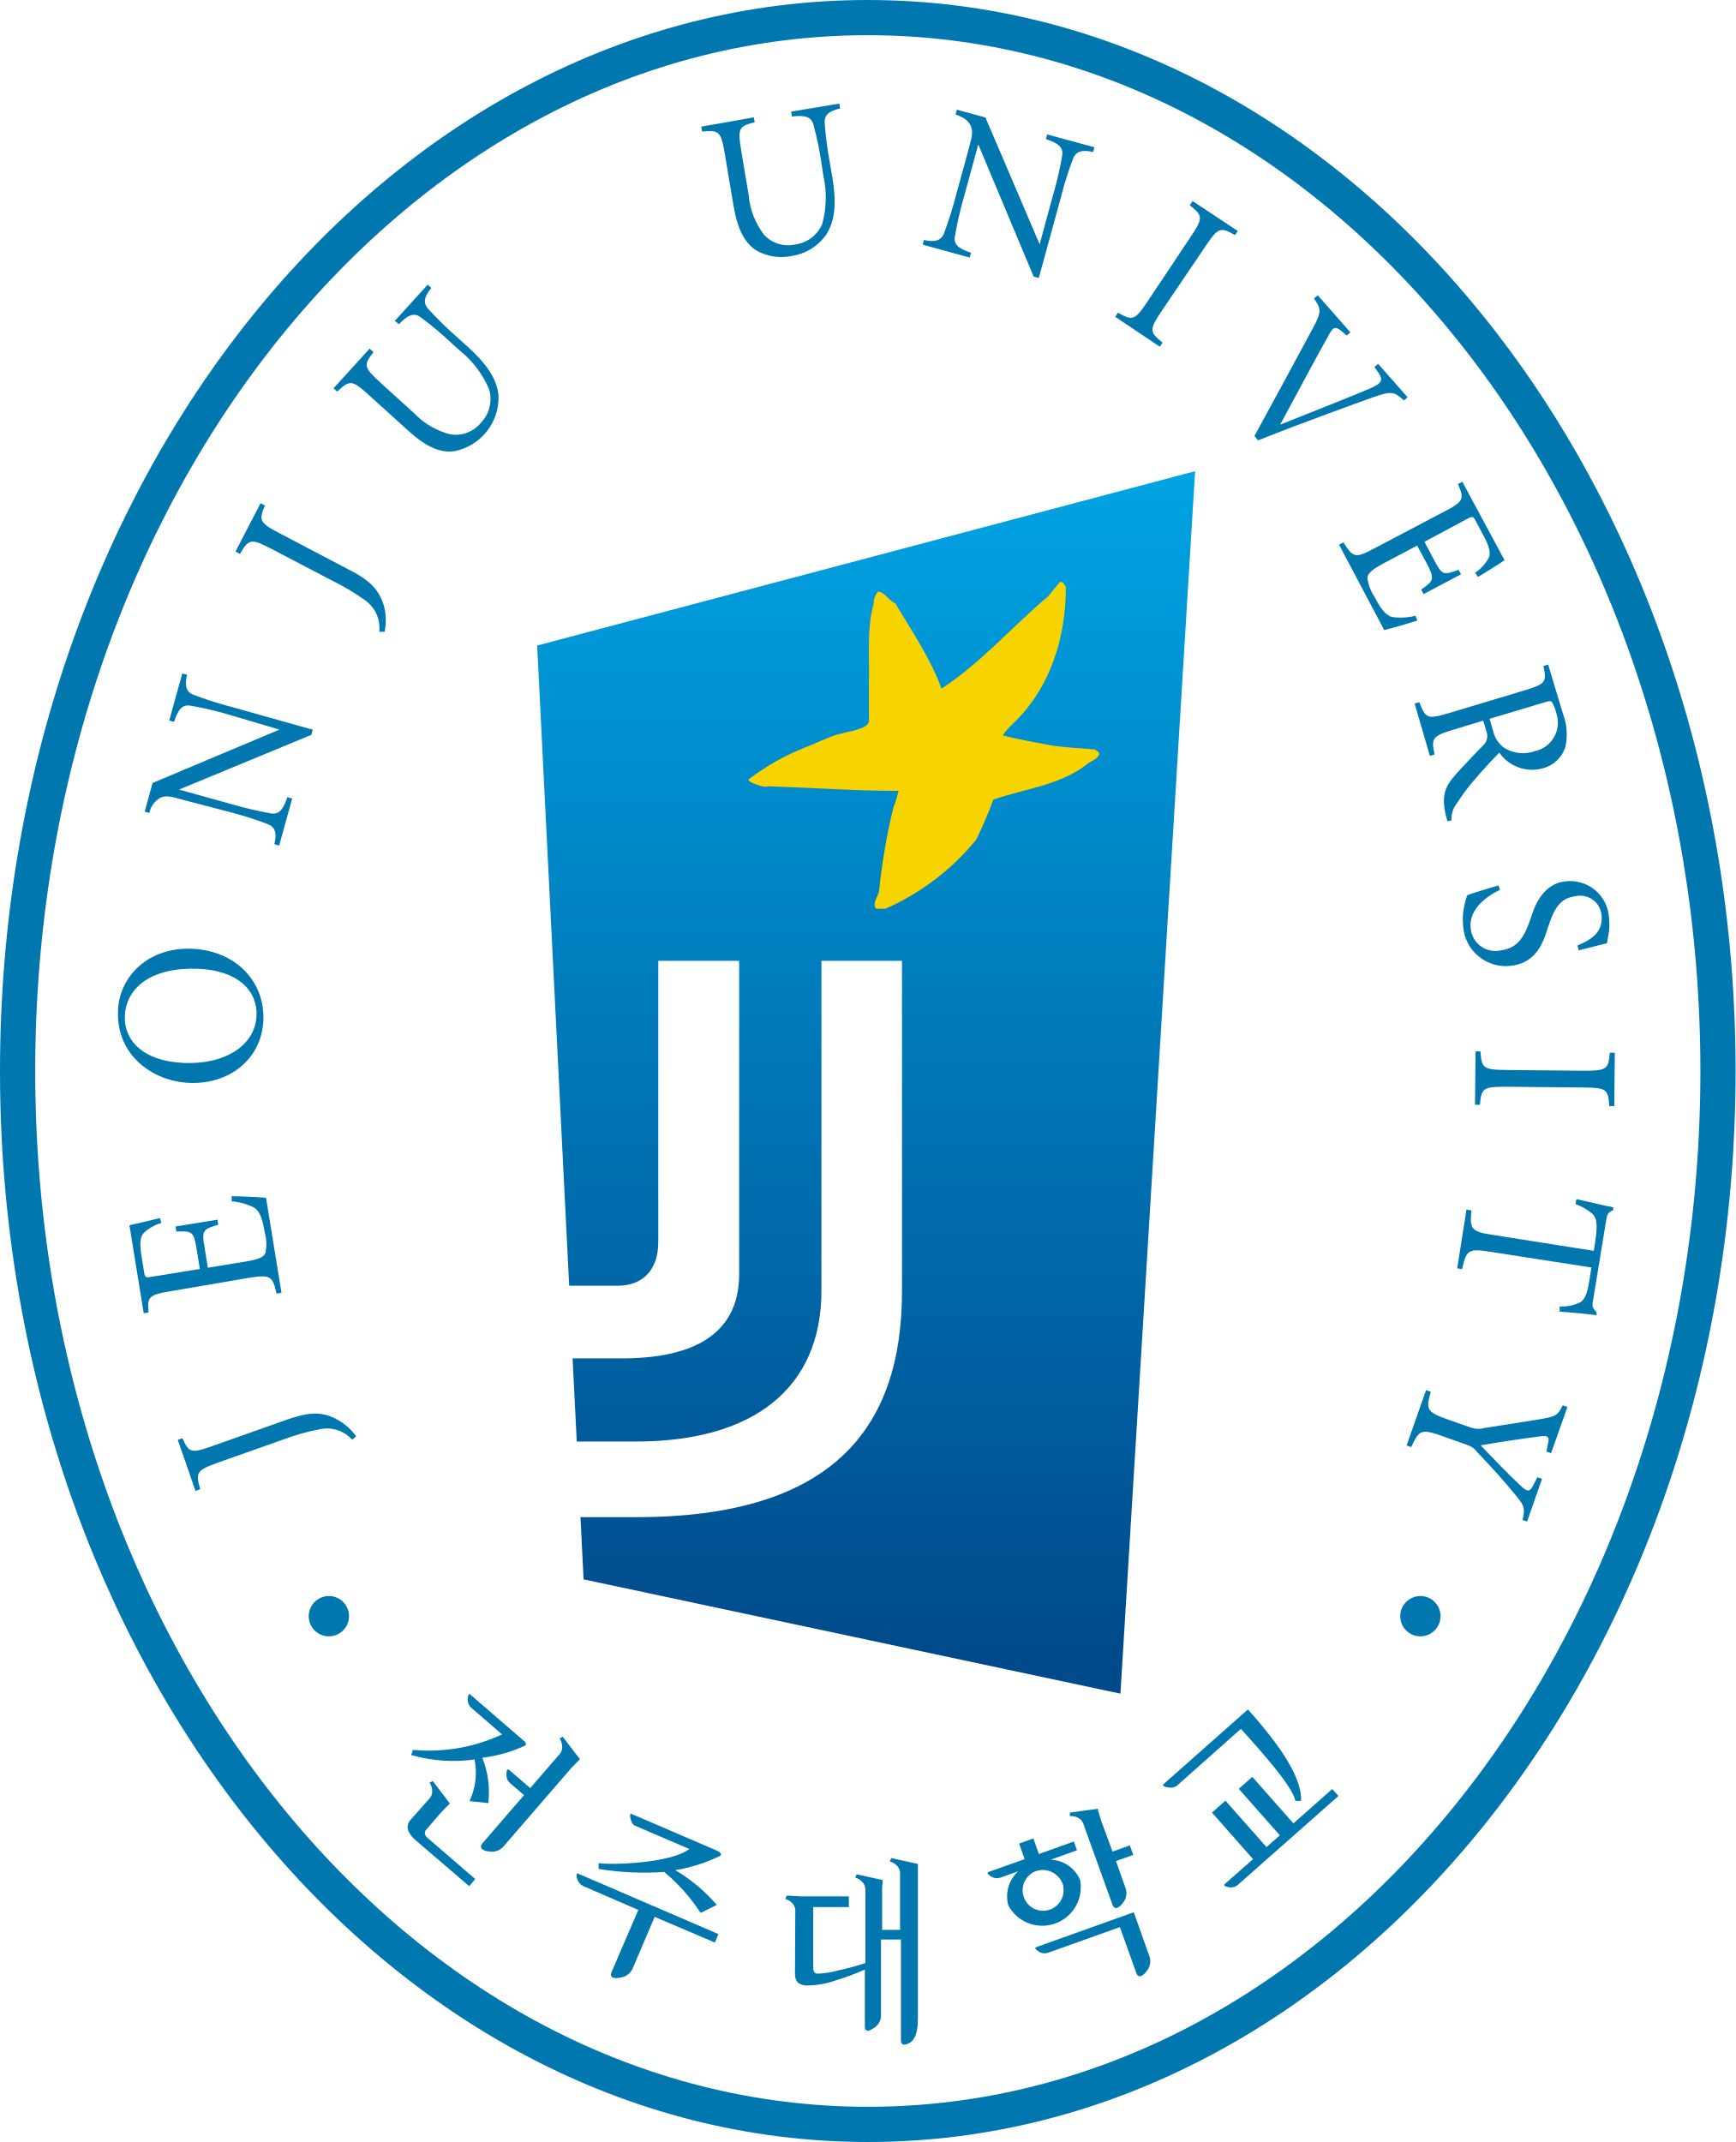
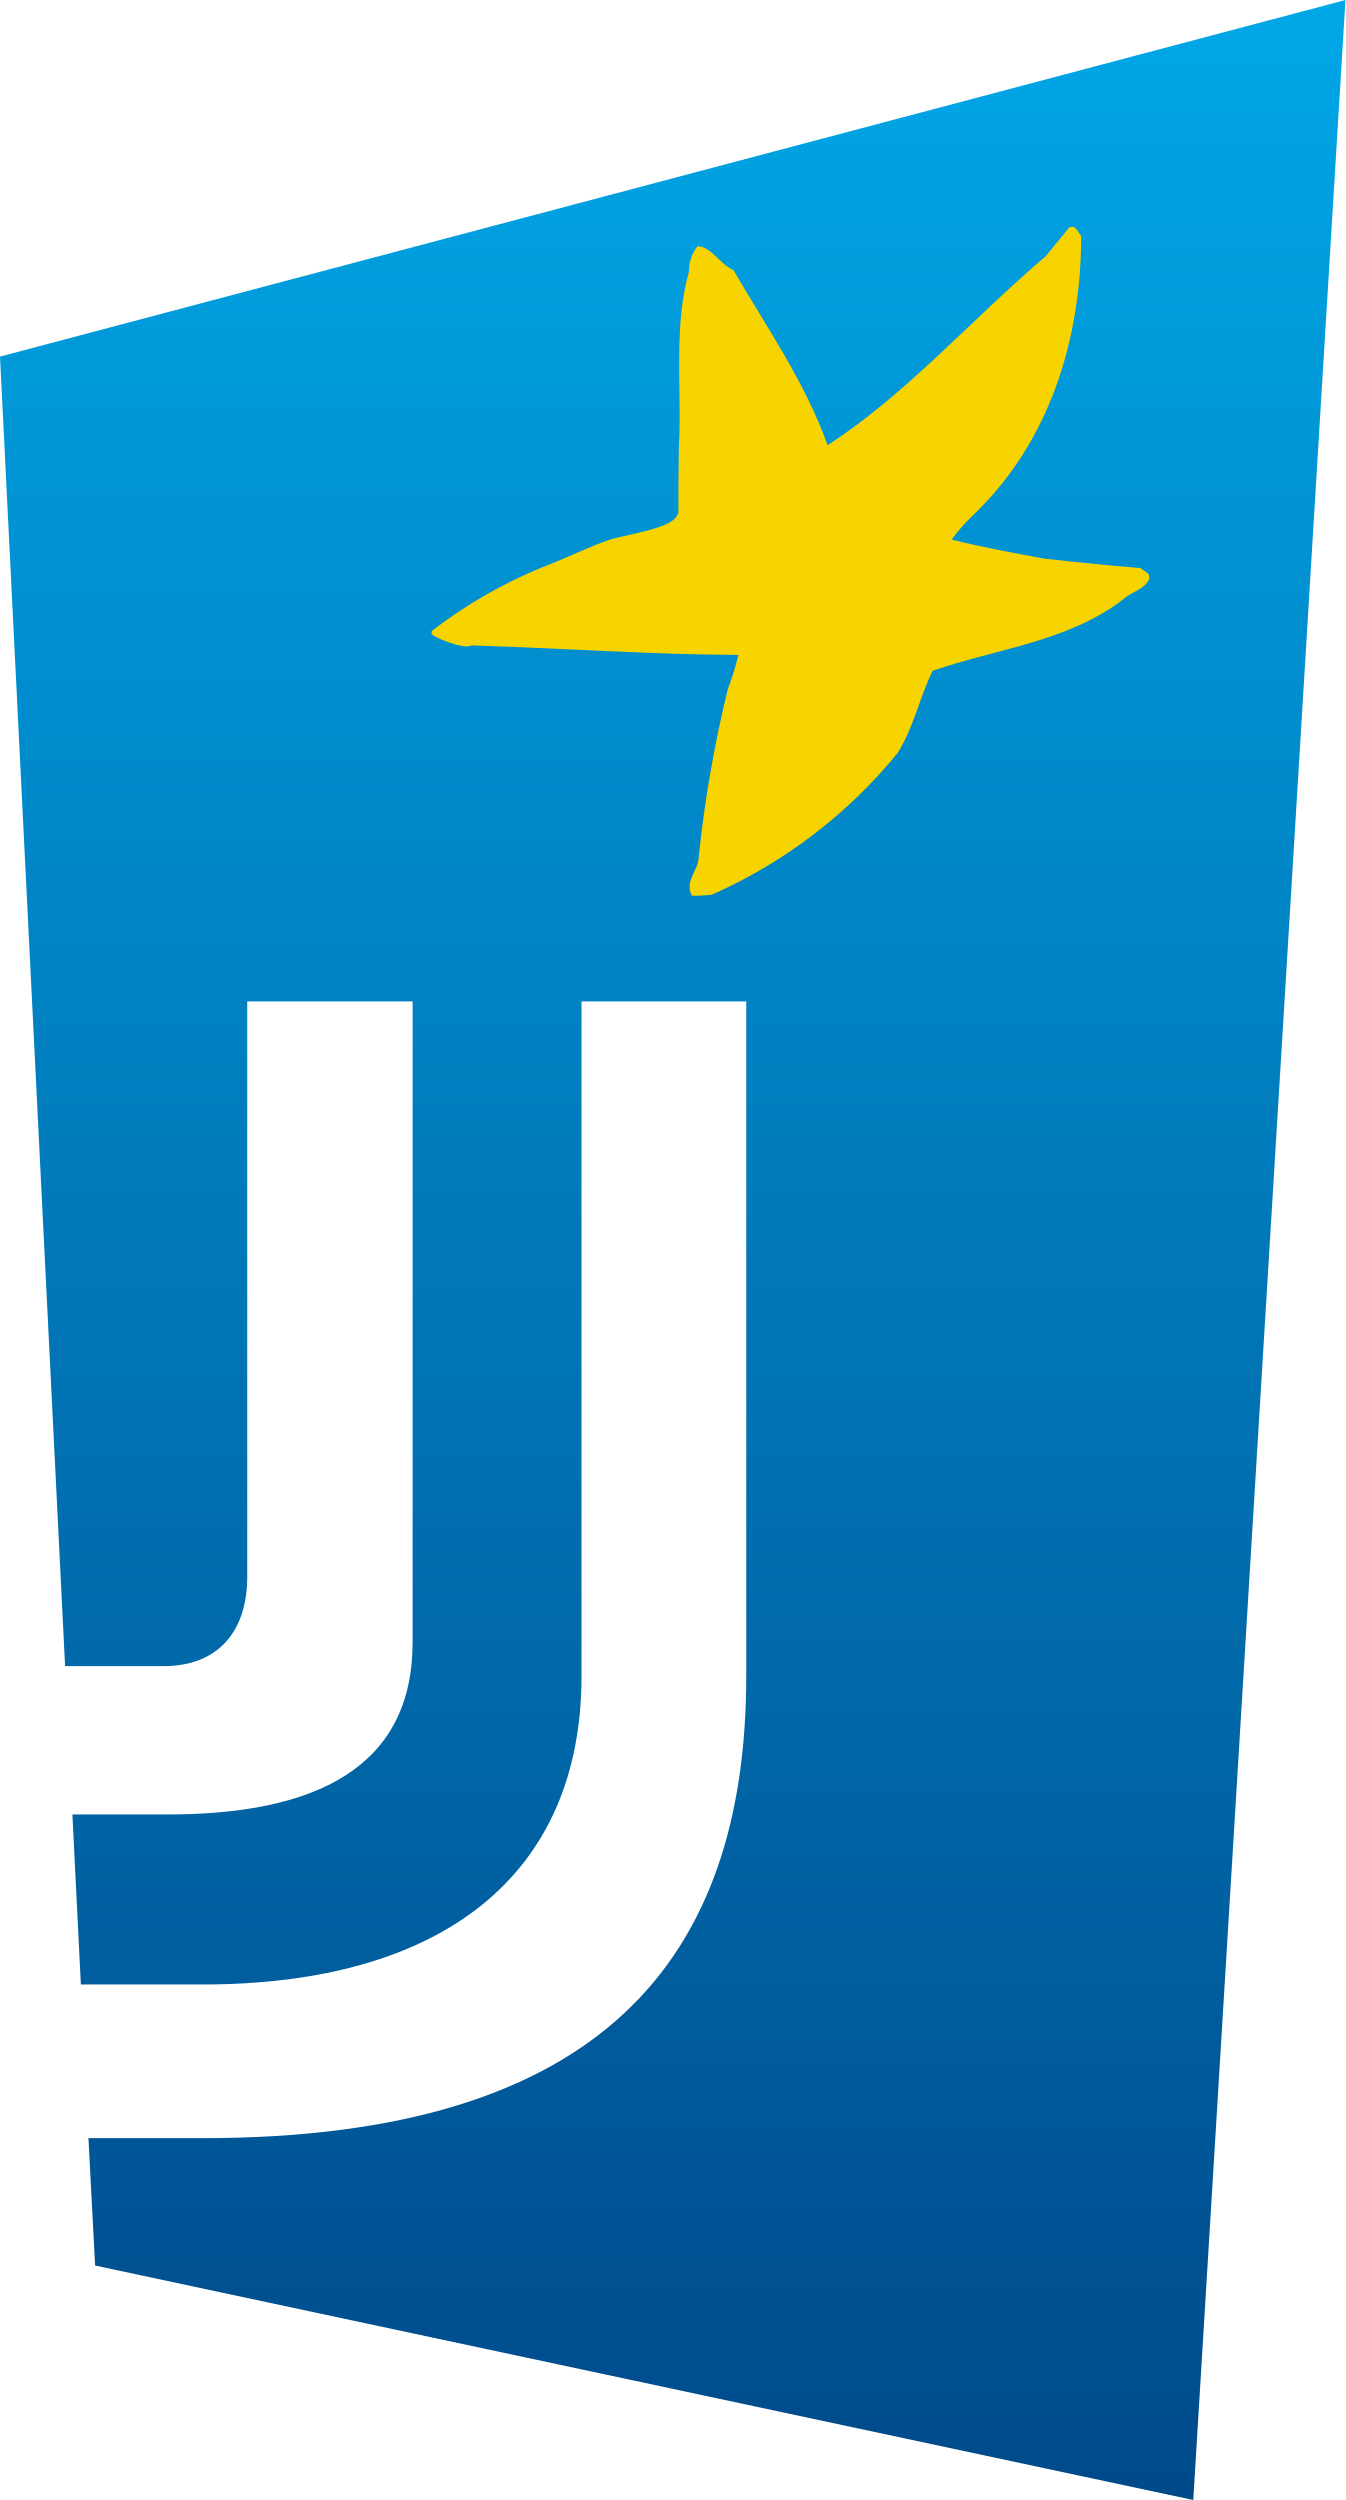
- <svg xmlns="http://www.w3.org/2000/svg" viewBox="0 0 162.62 200.75">
+ <svg xmlns="http://www.w3.org/2000/svg" viewBox="0 0 202.17 375.65">
  <defs>
-     <linearGradient id="a" x1="816.85" x2="816.85" y1="-888.24" y2="-635.57" gradientTransform="matrix(.48 0 0 .48 -306.91 461.33)" gradientUnits="userSpaceOnUse">
+     <linearGradient id="a" x1="778.09" x2="778.09" y1="-903.36" y2="-650.69" gradientTransform="matrix(1.56 0 0 1.56 -1111.1 1392.53)" gradientUnits="userSpaceOnUse">
      <stop offset="0" stop-color="#00abeb" />
      <stop offset="1" stop-color="#00498a" />
    </linearGradient>
  </defs>
-   <path d="m121.21 170.89-3.85-4.36-1.27 1.12 3.85 4.36-1.25 1.1-3.85-4.35-1.26 1.12 3.85 4.36-2.66 2.34c-.19.17.27.29.46.3a.94.94 0 0 0 .74-.2l9.46-8.36-.58-.65Z" style="fill:#0078af" />
-   <path d="M121.93 168.78h-.52c-.35-1.32-2.3-3.63-5.12-6.75l-6 5.33a1 1 0 0 1-.8.16c-.19 0-.64-.14-.45-.31l7.91-7c3.43 3.84 5.05 6.59 4.98 8.57ZM74.53 179.12a1 1 0 0 0-.32-.79 1.2 1.2 0 0 0-.62-.35l.13-.32c.24 0 1 .06 1.32.07h4.51v1h-3.34v5.65c0 .35.12.59.37.59a7.55 7.55 0 0 0 2-.31 21.45 21.45 0 0 0 2.52-.68v-6.83a1 1 0 0 0-.31-.79 1.21 1.21 0 0 0-.64-.38l.13-.32 2.44.54c0 .12 0 .32-.05.61a7.36 7.36 0 0 0 0 .77v3.29h1.68v-5.24a1 1 0 0 0-.31-.79 1.37 1.37 0 0 0-.65-.38l.13-.32 2.5.55v14.41c0 .49 0 1.82-.68 2.3-.23.16-.91.49-.91-.19v-9.44h-1.87v7a1.36 1.36 0 0 1-.71 1.32c-.23.17-.8.5-.8-.18v-5.32a23.18 23.18 0 0 1-2.69 1 8.42 8.42 0 0 1-2.57.49 1.53 1.53 0 0 1-1-.25 1.13 1.13 0 0 1-.29-.81ZM106.25 179.22l-9.15 3.27c-.24.08.15.37.31.45a1 1 0 0 0 .76.09l6.78-2.42 1.54 4.3c.23.64.76.11.93-.13a1.43 1.43 0 0 0 .27-1.51ZM100.63 172.59l-3.27 1.17-.52-1.46-1.33.48.51 1.46-3.4 1.21c-.23.08.15.37.32.45a1 1 0 0 0 .76.09l1.72-.61a3.16 3.16 0 0 0-.92 3.21 3.61 3.61 0 0 0 6.72-2.4 3.12 3.12 0 0 0-2.74-1.9l2.45-.88Zm-1 4.16a1.92 1.92 0 1 1-2.52-1.4 2 2 0 0 1 2.54 1.4ZM101.55 171a1 1 0 0 0-.56-.65 1.36 1.36 0 0 0-.73-.14v-.33l2.62-.36q0 .15.15.57c.08.28.15.52.23.73l1 2.71 1.62-.58.32.89-1.62.58.88 2.47a1.42 1.42 0 0 1-.27 1.5c-.17.24-.7.77-.93.13Z" style="fill:#0078af" />
-   <path d="M161 100.38c0 54.52-35.66 98.72-79.66 98.72S1.65 154.9 1.65 100.38 37.32 1.65 81.31 1.65 161 45.85 161 100.38Z" style="fill:none;stroke:#0078af;stroke-width:3.299px" />
-   <path d="m50.34 60.5 3 60h4.53c2.43 0 3.82-1.55 3.82-4.09V90.05h7.58v29.34c0 5.75-4.41 8-11.4 7.92h-4.21l.39 7.79h5.56c11 0 17.37-5 17.37-14.14V90.05h7.55V121c0 13-6.64 21.19-24.92 21.19H54.4l.29 5.83L105 158.73l7-114.57Z" style="fill:url(#a)" />
-   <path d="M99.89 55c0 4.73-1.43 9.44-4.93 12.79a7.77 7.77 0 0 0-1 1.13c1.33.35 2.81.61 4.24.88s2.89.29 4.42.44c.09.12.45.19.38.48-.17.48-.8.58-1.19.95-2.52 1.94-5.79 2.25-8.72 3.27a39.35 39.35 0 0 1-1.61 3.76A22.9 22.9 0 0 1 83 85.16a7.59 7.59 0 0 1-.92 0c-.37-.61.27-1.14.31-1.75a58.11 58.11 0 0 1 1.33-7.71 12 12 0 0 0 .49-1.58c-4.12 0-8-.29-12.22-.43-.37.21-1.82-.41-1.82-.54v-.12A22.19 22.19 0 0 1 75.58 70c.88-.35 1.75-.77 2.64-1.09.6-.22 2.79-.51 3.11-1.07l.1-.17v-3.49c.08-2.5-.23-5.21.44-7.57a1.86 1.86 0 0 1 .4-1.16c.63 0 1 .85 1.64 1.09 1.53 2.62 3.3 5.16 4.32 8 3.66-2.38 6.62-5.8 10-8.66l1.09-1.33c.4-.07.37.25.57.45Z" style="fill:#f7d300" />
-   <path d="M32.71 151.46a1.89 1.89 0 1 1-1.89-1.88 1.89 1.89 0 0 1 1.89 1.88ZM135 151.46a1.89 1.89 0 1 1-1.89-1.88 1.89 1.89 0 0 1 1.89 1.88ZM16.66 134.94l.43-.15c.62 1.36.8 1.46 2.86.72l6.68-2.37c2.08-.74 3.49-1 5.14 0a5.4 5.4 0 0 1 1.61 1.47l-.37.33a3.17 3.17 0 0 0-3-1 20.82 20.82 0 0 0-3.54 1l-6 2.12c-2.06.74-2.15.93-1.71 2.51l-.44.16ZM16.07 121c-2.16.35-2.27.53-2.15 2l-.45.08-1.34-8.25c.33-.07 1.76-.4 2.86-.67l.13.46a3.84 3.84 0 0 0-1.71 1c-.29.36-.33 1-.14 2.15l.23 1.43c.09.53.13.56.71.46l4.52-.73-.31-1.9c-.27-1.62-.39-1.66-1.89-1.61l-.08-.47 3.93-.64.07.47c-.72.22-1.1.34-1.28.62s-.15.7 0 1.51l.31 1.9 3.51-.57c1.13-.18 1.7-.39 1.88-.79a4.15 4.15 0 0 0-.07-2c-.18-1.07-.42-1.94-1-2.28a5.64 5.64 0 0 0-2.09-.58v-.48c.57 0 2.66.08 3.22.15l1.45 8.9-.46.08c-.39-1.68-.56-1.81-2.72-1.46ZM18.62 90.8c3.73.16 5.52 2.1 5.42 4.39-.12 2.78-2.93 4.59-6.8 4.43s-5.64-2.15-5.54-4.4c.12-2.73 2.59-4.61 6.92-4.42Zm-7.56 3.9c-.18 4.25 3.31 6.65 6.68 6.79 3.79.16 6.79-2.27 6.94-5.87s-2.55-6.52-6.68-6.7c-4-.17-6.8 2.48-6.94 5.78ZM29.31 68.39l-.13.48L16.78 74l4.93 1.37a35.16 35.16 0 0 0 3.72.87c.7.09 1.11-.33 1.5-1.53l.45.13-1.22 4.41-.45-.13c.25-1 .09-1.58-.56-1.86a32.94 32.94 0 0 0-3.64-1.16L17.3 75c-1.39-.39-1.71-.45-2.24-.25A2.08 2.08 0 0 0 14 76.19l-.44-.12.74-2.69 11.89-5L21.53 67a30.47 30.47 0 0 0-3.72-.87c-.7-.1-1.11.32-1.5 1.52l-.45-.12 1.22-4.41.45.12c-.25 1-.09 1.58.56 1.86a32.94 32.94 0 0 0 3.64 1.16ZM24.42 47.16l.41.22c-.59 1.37-.53 1.62 1.41 2.62l6.27 3.29c2 1 3.09 1.9 3.53 3.74a5.33 5.33 0 0 1 0 2.18h-.5a3.17 3.17 0 0 0-1.28-2.92 21.66 21.66 0 0 0-3.16-1.89l-5.62-2.94c-1.94-1-2.13-1-3 .45l-.41-.22ZM34.64 32.67 35 33c-.94 1.21-.94 1.41.68 2.89l3.11 2.82a7.15 7.15 0 0 0 3.42 2 3.07 3.07 0 0 0 2.87-1.1 3.21 3.21 0 0 0 .77-3.09 9.21 9.21 0 0 0-2.72-3.63l-.81-.73a30.87 30.87 0 0 0-2.94-2.46c-.58-.4-1.13-.21-2 .68l-.38-.31 3.08-3.39.34.31c-.67.8-.78 1.37-.33 1.92a35.26 35.26 0 0 0 2.74 2.69l1 .9c1.73 1.57 2.72 2.93 2.89 4.58a5.13 5.13 0 0 1-4.16 5.21c-1.32.17-2.64-.41-4.33-1.95l-3.63-3.29c-1.62-1.47-1.82-1.45-3-.35l-.34-.31ZM70.65 11l.07.46c-1.48.37-1.61.53-1.25 2.69l.69 4.14A7.1 7.1 0 0 0 71.6 22a3.06 3.06 0 0 0 2.93.91A3.18 3.18 0 0 0 77.05 21a9.27 9.27 0 0 0 .11-4.53L77 15.4a31.32 31.32 0 0 0-.78-3.76c-.21-.68-.76-.87-2-.72l-.08-.46 4.51-.75.08.46c-1 .21-1.47.59-1.45 1.3a34.3 34.3 0 0 0 .49 3.8L78 16.6c.38 2.3.31 4-.57 5.39a4.84 4.84 0 0 1-3.24 2 4.74 4.74 0 0 1-3.26-.49c-1.14-.69-1.81-2-2.19-4.22l-.81-4.83c-.36-2.15-.53-2.27-2.13-2.12l-.08-.46ZM97.35 26.05l-.48-.13-5.19-12.38-1.35 4.93a33.63 33.63 0 0 0-.85 3.72c-.1.71.32 1.11 1.52 1.5l-.12.45-4.41-1.21.12-.44c1 .23 1.58.07 1.86-.58a35.5 35.5 0 0 0 1.15-3.64l1.15-4.2c.38-1.39.44-1.71.23-2.24s-.68-.84-1.43-1.1l.12-.45 2.68.73 5.08 11.88 1.26-4.63a31.73 31.73 0 0 0 .86-3.72c.09-.7-.33-1.11-1.53-1.5l.12-.44 4.42 1.2-.12.45c-1-.24-1.58-.08-1.86.57a31.53 31.53 0 0 0-1.15 3.64ZM108.89 29.11c-1.22 1.82-1.17 2 .06 3l-.26.38-4.18-2.8.26-.38c1.36.77 1.57.74 2.79-1.08l4-6c1.22-1.82 1.17-2-.06-3l.26-.39 4.24 2.81-.26.38c-1.36-.77-1.57-.74-2.79 1.08ZM117.56 40.86c1.84-3.35 4.34-8 5.47-10.09.85-1.56.78-1.85.11-2.79l.35-.31 3.06 3.48-.35.3-.46-.4c-.54-.46-.77-.42-1.1.15-.78 1.36-2.78 5.08-4.67 8.6 2.73-1.09 7.24-2.87 8.49-3.42 1.1-.48 1.17-.8.68-1.51l-.34-.47.35-.3 2.76 3.13-.34.3c-.95-.86-1.17-.9-3-.26-.64.23-6.67 2.4-10.67 4ZM135.25 48c1.94-1 2-1.23 1.38-2.63l.41-.22 3.96 7.36c-.29.18-1.54 1-2.49 1.56l-.27-.39a3.91 3.91 0 0 0 1.31-1.47c.16-.43 0-1.05-.56-2.08l-.68-1.28c-.25-.47-.3-.49-.82-.22l-4 2.15.9 1.7c.77 1.45.9 1.44 2.3.92l.23.42-3.51 1.86-.23-.42c.61-.43.94-.67 1-1s-.08-.71-.46-1.43l-.91-1.7-3.14 1.66c-1 .54-1.49.92-1.53 1.35a4.18 4.18 0 0 0 .7 1.84c.51 1 1 1.7 1.64 1.85a5.86 5.86 0 0 0 2.17-.12l.17.45c-.54.18-2.55.77-3.1.89l-4.23-8 .41-.22c.91 1.46 1.11 1.53 3 .51ZM144.86 65.79c.38-.12.49-.09.57 0a3.24 3.24 0 0 1 .4 1 2.73 2.73 0 0 1-2 3.61 3.31 3.31 0 0 1-2.85-.3 2.68 2.68 0 0 1-1.07-1.67l-.32-1.06ZM139 67.54l.3 1a1.21 1.21 0 0 1-.35 1.36c-.75.78-1.94 2-2.63 2.8-.85 1-1.33 1.86-.75 4l.07.26.38-.07a2.4 2.4 0 0 1 .55-1.66 18.08 18.08 0 0 1 1.68-2.23c.68-.81 1.78-2 2.26-2.46A3.73 3.73 0 0 0 144.6 72a3 3 0 0 0 2.1-2 5.42 5.42 0 0 0-.22-3.08l-1.4-4.64-.44.14c.33 1.49.24 1.68-1.86 2.31l-6.92 2.08c-2.1.63-2.27.53-2.85-1l-.44.13 1.43 4.9.44-.13c-.33-1.53-.24-1.72 1.85-2.35ZM140.56 83.4c-.89.42-3 1.66-2.73 3.66a2.32 2.32 0 0 0 2.86 2c1.69-.21 2.23-1.53 2.7-2.82.24-.66.86-3.33 3.25-3.63a3.65 3.65 0 0 1 4.15 3.44 5.21 5.21 0 0 1-.06 1.6 6.24 6.24 0 0 0-.13.75c-.69.16-1.47.37-2.65.67l-.12-.46c1.14-.47 2.47-1.17 2.25-2.9a2 2 0 0 0-2.46-1.71c-1.48.18-2 1.27-2.51 2.79-.42 1.32-1 3.41-3.46 3.72a4 4 0 0 1-4.53-3.71 6 6 0 0 1 .08-1.8 9.19 9.19 0 0 1 .29-1.09c.5-.22 1.88-.6 2.94-.93ZM141.16 101.85c-2.19 0-2.33.13-2.47 1.69h-.46l.05-5h.46c.11 1.56.24 1.72 2.43 1.74l7.23.07c2.19 0 2.33-.13 2.46-1.69h.47l-.05 5h-.47c-.1-1.57-.24-1.72-2.43-1.74ZM139.75 117.33c-2.16-.34-2.32-.21-2.73 1.61l-.46-.07.87-5.5.46.07c-.17 1.79 0 2 2.11 2.31l9.36 1.48.14-.89c.26-1.67.09-2.22-.24-2.56a5.29 5.29 0 0 0-1.61-.93l.08-.47c1.2.26 2.45.58 3.45.77v.27c-.5.21-.57.39-.65.9l-1.26 7.68c-.08.49 0 .6.35 1v.26c-.83-.11-2.3-.25-3.46-.34v-.48a3.86 3.86 0 0 0 1.94-.39c.42-.26.65-.82.84-2l.2-1.26ZM135.25 134.62c-2.06-.73-2.25-.63-3 1l-.43-.15 1.82-5.18.44.15c-.47 1.7-.39 1.89 1.67 2.62l2.16.76a2.19 2.19 0 0 0 1.28 0c1.76-.29 3.37-.51 5-.79s1.76-.33 2.26-1.32l.44.15-1.53 4.33-.44-.15.18-.87c.08-.47 0-.66-.74-.56-1.87.25-3.74.52-5.6.85 1.25 1.29 2.52 2.65 3.83 3.86.58.55.82.47 1.13-.18l.35-.69.44.15-1.4 4-.43-.15c.31-1.25.09-1.43-.89-2.62s-2.1-2.42-3.35-3.73a1.77 1.77 0 0 0-.91-.67ZM44.07 158.81c-.2-.16-.25.31-.24.5a1 1 0 0 0 .3.71l2.92 2.53A16.21 16.21 0 0 1 38.7 164l-.17.48a14.33 14.33 0 0 0 5.94.42 6.2 6.2 0 0 1-.47 3.9l1.76.19a8.72 8.72 0 0 0-.56-4.25 13.35 13.35 0 0 0 3.92-1.1c.29-.14.16-.3 0-.46Z" style="fill:#0078af" />
-   <path d="M52.4 164.45a1 1 0 0 0 .28-.81 1.41 1.41 0 0 0-.24-.71l.3-.16 1.61 2.11q-.12.1-.42.42a6.53 6.53 0 0 0-.53.56L47.23 173a1.45 1.45 0 0 1-1.45.51c-.29 0-1-.23-.57-.75l3.9-4.52-1.36-1.17a1 1 0 0 1-.29-.71c0-.19 0-.66.23-.5l2 1.72 1.43-1.65ZM40.21 168.6a1 1 0 0 0 .29-.81 1.33 1.33 0 0 0-.25-.71l.31-.16 1.6 2.11-.42.42c-.21.2-.38.39-.53.56l-1.27 1.47a.44.44 0 0 0-.12.39.63.63 0 0 0 .18.32l4.54 3.92-.57.66-4.97-4.26a2.6 2.6 0 0 1-.73-.91 1 1 0 0 1 .23-1.07ZM64.61 173.29c-1.84 1.37-7.39 1.51-8.51 1.32v.55a26.74 26.74 0 0 0 6.15.28 17.4 17.4 0 0 1 3.41 3.84l1.51-.75a15.48 15.48 0 0 0-3.89-3.26 15 15 0 0 0 4.21-1.34c.25-.21-.18-.44-.4-.53l-7.91-3.4c-.2-.09-.13.33-.08.49s.13.49.4.61ZM67.32 181.26l-13.14-5.66c-.23-.13-.14.37-.06.56a1 1 0 0 0 .53.6l5.17 2.24-2.5 5.8c-.29.67.47.62.76.55a1.48 1.48 0 0 0 1.27-1l2-4.7 5.65 2.41Z" style="fill:#0078af" />
+   <path d="m0 53.58 9.78 196.77h14.84c8 0 12.53-5.08 12.53-13.42v-86.46H62v96.29-.09.09c0 18.78-14.49 26-37.35 25.88H10.88l1.27 25.55h18.23c36 0 57-16.35 57-46.37V150.47h24.75v101.36c0 42.62-21.75 69.45-81.7 69.45H13.29l1 19.14 165.01 35.23L202.17 0Z" style="fill:url(#a)" />
+   <path d="M162.46 35.43c0 15.5-4.71 30.94-16.16 41.9a26.47 26.47 0 0 0-3.3 3.74c4.37 1.12 9.23 2 13.92 2.87 4.94.55 9.47 1 14.47 1.42.32.4 1.51.65 1.28 1.6-.57 1.59-2.62 1.9-3.9 3.1-8.27 6.36-19 7.4-28.63 10.73-2 4.06-2.85 8.53-5.25 12.34a75.35 75.35 0 0 1-27.91 21.3 21.56 21.56 0 0 1-3 .16c-1.19-2 .88-3.73 1-5.72a187.06 187.06 0 0 1 4.37-25.29 42.62 42.62 0 0 0 1.6-5.17c-13.52-.08-26.33-1-40.09-1.43-1.19.72-6-1.36-6-1.75v-.4a71.42 71.42 0 0 1 17.89-10.09c2.9-1.16 5.73-2.55 8.65-3.58 2-.72 9.16-1.67 10.21-3.51l.32-.55s0-10.33.15-11.45c.25-8.2-.78-17.1 1.44-24.82A6.12 6.12 0 0 1 104.8 37c2.07 0 3.41 2.78 5.4 3.57 5 8.6 10.82 16.94 14.15 26.33 12-7.8 21.71-19 32.77-28.39l3.57-4.37c1.2-.3 1.13.73 1.77 1.29Z" style="fill:#f7d300" />
</svg>
